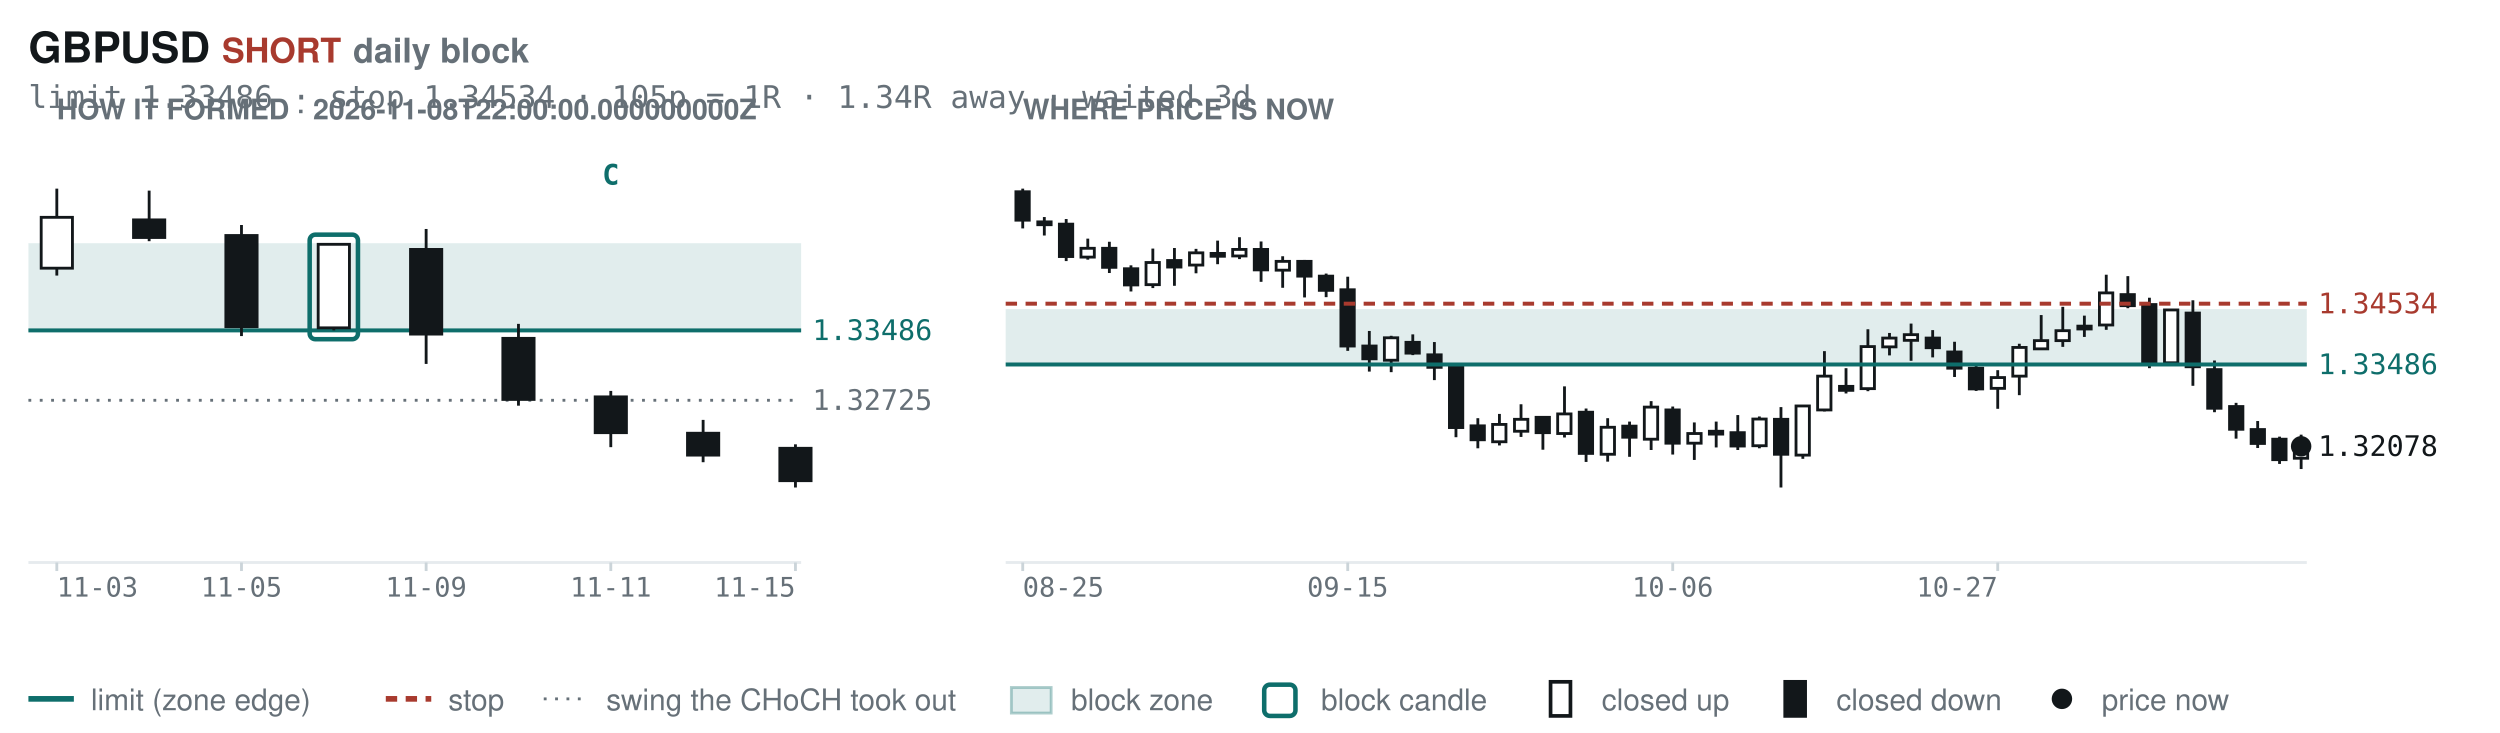
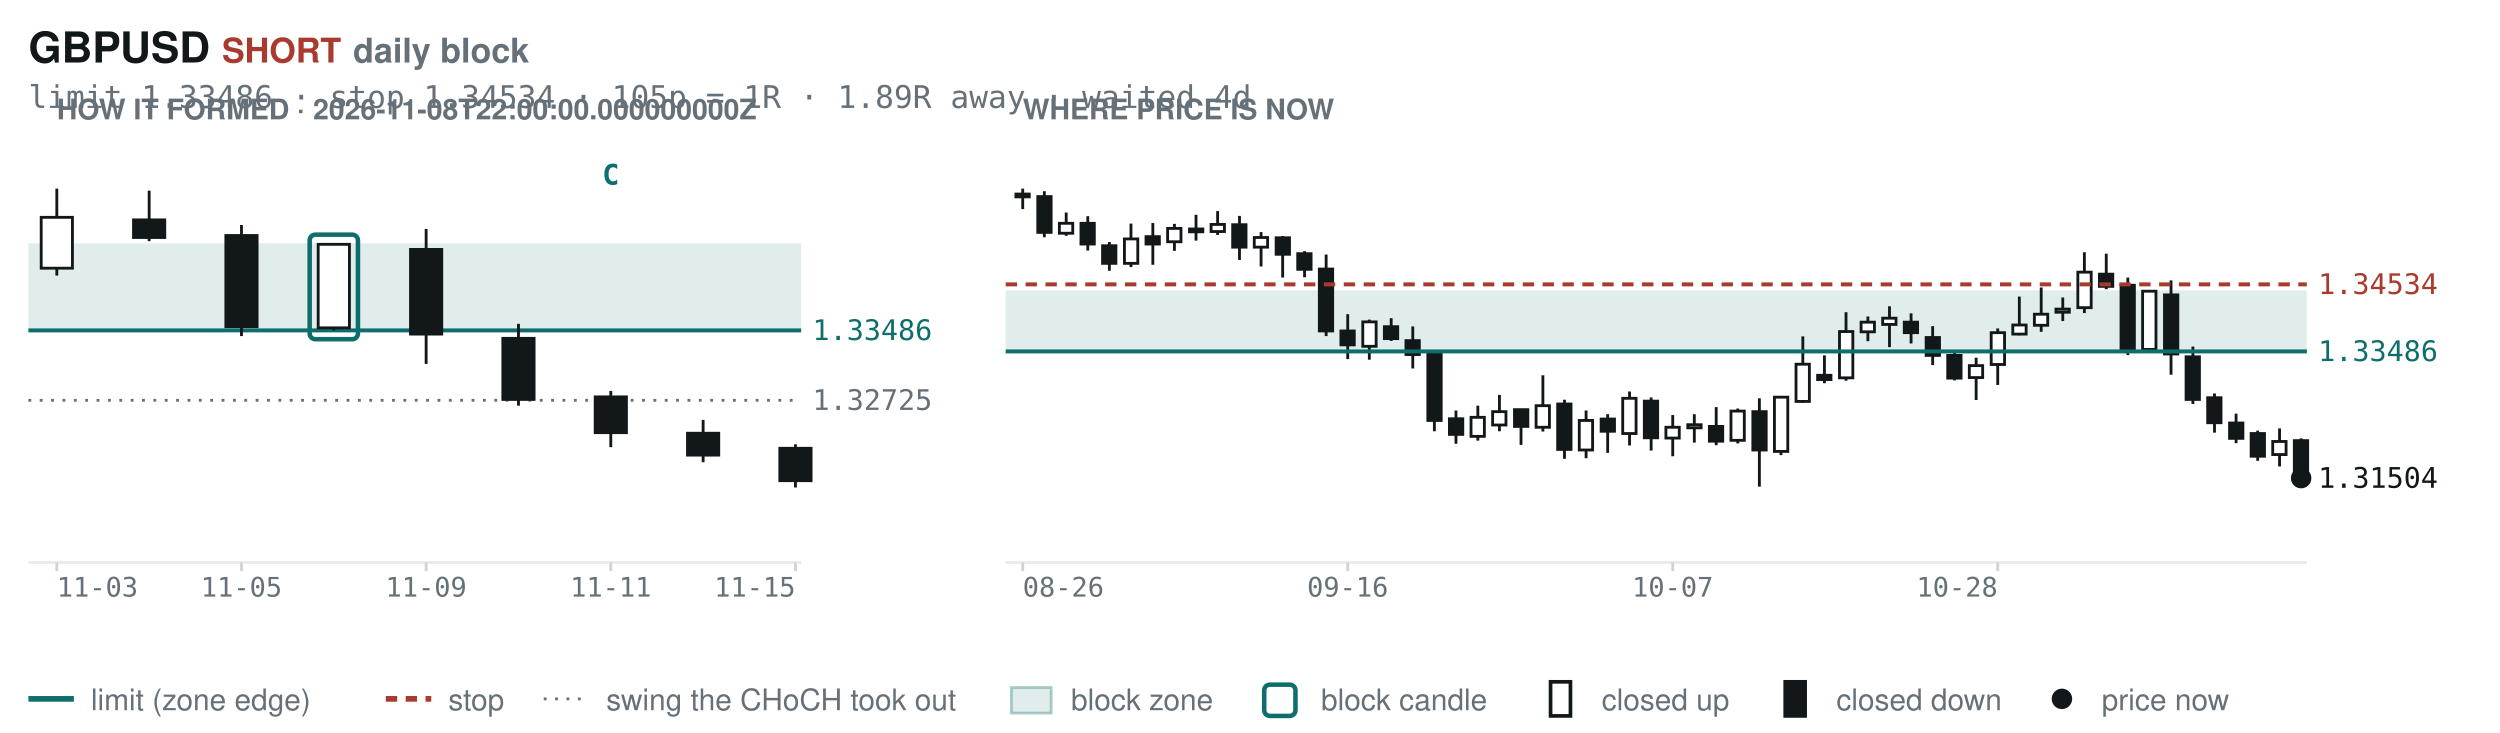
<svg xmlns="http://www.w3.org/2000/svg" viewBox="0 0 880 258" width="880" height="258" role="img" aria-label="GBPUSD short order block: the candles that formed it, and where price is now">
  <rect width="880" height="258" fill="#FFFFFF" />
  <text x="10" y="22" fill="#12171A" font-family="system-ui,-apple-system,Segoe UI,Helvetica,Arial,sans-serif" font-size="15" font-weight="700">GBPUSD <tspan fill="#A83A2E" font-size="12">SHORT</tspan>
    <tspan fill="#667078" font-size="12">daily block</tspan>
  </text>
-   <text x="10" y="38" fill="#667078" font-family="ui-monospace,SFMono-Regular,Menlo,Consolas,monospace" font-size="11">limit 1.33486 · stop 1.34534 · 105p = 1R · 1.34R away · waited 3d</text>
+   <text x="10" y="38" fill="#667078" font-family="ui-monospace,SFMono-Regular,Menlo,Consolas,monospace" font-size="11">limit 1.33486 · stop 1.34534 · 105p = 1R · 1.89R away · waited 4d</text>
  <text x="20" y="42" fill="#667078" font-family="system-ui,-apple-system,Segoe UI,Helvetica,Arial,sans-serif" font-size="10" font-weight="600">HOW IT FORMED · 2026-11-08T22:00:00.000000000Z</text>
  <text x="360" y="42" fill="#667078" font-family="system-ui,-apple-system,Segoe UI,Helvetica,Arial,sans-serif" font-size="10" font-weight="600">WHERE PRICE IS NOW</text>
  <rect x="10.0" y="85.6" width="272.0" height="30.8" fill="#0E6E6B1F" />
  <line x1="10.0" y1="140.9" x2="282.0" y2="140.9" stroke="#667078" stroke-width="1" stroke-dasharray="1 3" />
  <line x1="10.0" y1="116.3" x2="282.0" y2="116.3" stroke="#0E6E6B" stroke-width="1.4" />
  <line x1="20.0" y1="66.4" x2="20.0" y2="97.0" stroke="#12171A" stroke-width="1" />
  <rect x="14.5" y="76.5" width="11.0" height="17.9" fill="#FFFFFF" stroke="#12171A" stroke-width="1" />
  <line x1="52.5" y1="67.1" x2="52.5" y2="84.9" stroke="#12171A" stroke-width="1" />
  <rect x="47.0" y="77.4" width="11.0" height="6.2" fill="#12171A" stroke="#12171A" stroke-width="1" />
  <line x1="85.0" y1="79.2" x2="85.0" y2="118.3" stroke="#12171A" stroke-width="1" />
  <rect x="79.5" y="82.9" width="11.0" height="32.1" fill="#12171A" stroke="#12171A" stroke-width="1" />
  <line x1="117.5" y1="85.6" x2="117.5" y2="116.3" stroke="#12171A" stroke-width="1" />
  <rect x="112.0" y="86.0" width="11.0" height="29.4" fill="#FFFFFF" stroke="#12171A" stroke-width="1" />
  <line x1="150.0" y1="80.6" x2="150.0" y2="128.1" stroke="#12171A" stroke-width="1" />
  <rect x="144.5" y="87.8" width="11.0" height="29.8" fill="#12171A" stroke="#12171A" stroke-width="1" />
  <line x1="182.5" y1="114.0" x2="182.5" y2="142.8" stroke="#12171A" stroke-width="1" />
  <rect x="177.0" y="119.1" width="11.0" height="21.5" fill="#12171A" stroke="#12171A" stroke-width="1" />
  <line x1="215.0" y1="137.6" x2="215.0" y2="157.4" stroke="#12171A" stroke-width="1" />
  <rect x="209.5" y="139.7" width="11.0" height="12.6" fill="#12171A" stroke="#12171A" stroke-width="1" />
  <line x1="247.5" y1="147.8" x2="247.5" y2="162.7" stroke="#12171A" stroke-width="1" />
  <rect x="242.0" y="152.5" width="11.0" height="7.7" fill="#12171A" stroke="#12171A" stroke-width="1" />
  <line x1="280.0" y1="156.4" x2="280.0" y2="171.6" stroke="#12171A" stroke-width="1" />
  <rect x="274.5" y="157.8" width="11.0" height="11.4" fill="#12171A" stroke="#12171A" stroke-width="1" />
  <rect x="109.0" y="82.6" width="17.0" height="36.8" fill="none" stroke="#0E6E6B" stroke-width="1.6" rx="2" />
  <text x="215.0" y="65" fill="#0E6E6B" text-anchor="middle" font-family="ui-monospace,SFMono-Regular,Menlo,Consolas,monospace" font-size="10" font-weight="700">C</text>
  <line x1="10.0" y1="198.0" x2="282.0" y2="198.0" stroke="#E6EBEE" stroke-width="1" />
  <line x1="20.0" y1="198.0" x2="20.0" y2="201.0" stroke="#CBD4D9" stroke-width="1" />
  <text x="20.0" y="210.0" fill="#667078" text-anchor="start" font-family="ui-monospace,SFMono-Regular,Menlo,Consolas,monospace" font-size="9.5">11-03</text>
  <line x1="85.0" y1="198.0" x2="85.0" y2="201.0" stroke="#CBD4D9" stroke-width="1" />
  <text x="85.0" y="210.0" fill="#667078" text-anchor="middle" font-family="ui-monospace,SFMono-Regular,Menlo,Consolas,monospace" font-size="9.5">11-05</text>
  <line x1="150.0" y1="198.0" x2="150.0" y2="201.0" stroke="#CBD4D9" stroke-width="1" />
  <text x="150.0" y="210.0" fill="#667078" text-anchor="middle" font-family="ui-monospace,SFMono-Regular,Menlo,Consolas,monospace" font-size="9.5">11-09</text>
  <line x1="215.0" y1="198.0" x2="215.0" y2="201.0" stroke="#CBD4D9" stroke-width="1" />
  <text x="215.0" y="210.0" fill="#667078" text-anchor="middle" font-family="ui-monospace,SFMono-Regular,Menlo,Consolas,monospace" font-size="9.5">11-11</text>
  <line x1="280.0" y1="198.0" x2="280.0" y2="201.0" stroke="#CBD4D9" stroke-width="1" />
  <text x="280.0" y="210.0" fill="#667078" text-anchor="end" font-family="ui-monospace,SFMono-Regular,Menlo,Consolas,monospace" font-size="9.5">11-15</text>
  <text x="286.0" y="119.7" fill="#0E6E6B" font-family="ui-monospace,SFMono-Regular,Menlo,Consolas,monospace" font-size="10">1.33486</text>
  <text x="286.0" y="144.3" fill="#667078" font-family="ui-monospace,SFMono-Regular,Menlo,Consolas,monospace" font-size="10">1.32725</text>
-   <rect x="354.0" y="108.8" width="458.0" height="19.5" fill="#0E6E6B1F" />
-   <line x1="360.0" y1="66.4" x2="360.0" y2="80.4" stroke="#12171A" stroke-width="1" />
-   <rect x="357.6" y="67.5" width="4.7" height="10.0" fill="#12171A" stroke="#12171A" stroke-width="1" />
-   <line x1="367.6" y1="76.4" x2="367.6" y2="82.9" stroke="#12171A" stroke-width="1" />
-   <rect x="365.3" y="78.1" width="4.7" height="1.0" fill="#12171A" stroke="#12171A" stroke-width="1" />
-   <line x1="375.3" y1="77.1" x2="375.3" y2="91.9" stroke="#12171A" stroke-width="1" />
-   <rect x="372.9" y="78.9" width="4.7" height="11.4" fill="#12171A" stroke="#12171A" stroke-width="1" />
-   <line x1="382.9" y1="84.0" x2="382.9" y2="91.4" stroke="#12171A" stroke-width="1" />
-   <rect x="380.5" y="87.4" width="4.7" height="3.1" fill="#FFFFFF" stroke="#12171A" stroke-width="1" />
-   <line x1="390.5" y1="85.1" x2="390.5" y2="96.1" stroke="#12171A" stroke-width="1" />
-   <rect x="388.1" y="87.4" width="4.7" height="6.7" fill="#12171A" stroke="#12171A" stroke-width="1" />
-   <line x1="398.1" y1="93.4" x2="398.1" y2="102.6" stroke="#12171A" stroke-width="1" />
-   <rect x="395.8" y="94.6" width="4.7" height="5.7" fill="#12171A" stroke="#12171A" stroke-width="1" />
-   <line x1="405.8" y1="87.5" x2="405.8" y2="101.4" stroke="#12171A" stroke-width="1" />
-   <rect x="403.4" y="92.4" width="4.7" height="7.8" fill="#FFFFFF" stroke="#12171A" stroke-width="1" />
-   <line x1="413.4" y1="87.3" x2="413.4" y2="100.6" stroke="#12171A" stroke-width="1" />
-   <rect x="411.0" y="91.7" width="4.7" height="2.3" fill="#12171A" stroke="#12171A" stroke-width="1" />
-   <line x1="421.0" y1="87.6" x2="421.0" y2="96.2" stroke="#12171A" stroke-width="1" />
-   <rect x="418.7" y="89.0" width="4.7" height="4.3" fill="#FFFFFF" stroke="#12171A" stroke-width="1" />
-   <line x1="428.6" y1="84.7" x2="428.6" y2="93.0" stroke="#12171A" stroke-width="1" />
-   <rect x="426.3" y="89.2" width="4.7" height="1.0" fill="#FFFFFF" stroke="#12171A" stroke-width="1" />
-   <line x1="436.3" y1="83.5" x2="436.3" y2="91.2" stroke="#12171A" stroke-width="1" />
-   <rect x="433.9" y="87.8" width="4.7" height="2.3" fill="#FFFFFF" stroke="#12171A" stroke-width="1" />
-   <line x1="443.9" y1="85.0" x2="443.9" y2="99.2" stroke="#12171A" stroke-width="1" />
-   <rect x="441.5" y="87.8" width="4.7" height="7.2" fill="#12171A" stroke="#12171A" stroke-width="1" />
-   <line x1="451.5" y1="90.2" x2="451.5" y2="101.3" stroke="#12171A" stroke-width="1" />
-   <rect x="449.2" y="92.0" width="4.7" height="3.1" fill="#FFFFFF" stroke="#12171A" stroke-width="1" />
-   <line x1="459.2" y1="91.5" x2="459.2" y2="104.7" stroke="#12171A" stroke-width="1" />
-   <rect x="456.8" y="92.0" width="4.7" height="5.2" fill="#12171A" stroke="#12171A" stroke-width="1" />
-   <line x1="466.8" y1="96.3" x2="466.8" y2="104.6" stroke="#12171A" stroke-width="1" />
-   <rect x="464.4" y="97.2" width="4.7" height="5.0" fill="#12171A" stroke="#12171A" stroke-width="1" />
-   <line x1="474.4" y1="97.4" x2="474.4" y2="123.5" stroke="#12171A" stroke-width="1" />
-   <rect x="472.0" y="102.0" width="4.7" height="19.8" fill="#12171A" stroke="#12171A" stroke-width="1" />
-   <line x1="482.0" y1="116.5" x2="482.0" y2="130.8" stroke="#12171A" stroke-width="1" />
-   <rect x="479.7" y="121.8" width="4.7" height="4.5" fill="#12171A" stroke="#12171A" stroke-width="1" />
-   <line x1="489.7" y1="118.2" x2="489.7" y2="131.0" stroke="#12171A" stroke-width="1" />
-   <rect x="487.3" y="118.9" width="4.7" height="7.9" fill="#FFFFFF" stroke="#12171A" stroke-width="1" />
-   <line x1="497.3" y1="117.7" x2="497.3" y2="125.0" stroke="#12171A" stroke-width="1" />
-   <rect x="494.9" y="120.5" width="4.7" height="3.8" fill="#12171A" stroke="#12171A" stroke-width="1" />
-   <line x1="504.9" y1="120.4" x2="504.9" y2="133.8" stroke="#12171A" stroke-width="1" />
-   <rect x="502.6" y="124.9" width="4.7" height="4.4" fill="#12171A" stroke="#12171A" stroke-width="1" />
-   <line x1="512.5" y1="128.4" x2="512.5" y2="153.9" stroke="#12171A" stroke-width="1" />
-   <rect x="510.2" y="128.7" width="4.7" height="21.8" fill="#12171A" stroke="#12171A" stroke-width="1" />
-   <line x1="520.2" y1="147.2" x2="520.2" y2="157.8" stroke="#12171A" stroke-width="1" />
-   <rect x="517.8" y="149.9" width="4.7" height="4.9" fill="#12171A" stroke="#12171A" stroke-width="1" />
-   <line x1="527.8" y1="145.7" x2="527.8" y2="156.8" stroke="#12171A" stroke-width="1" />
-   <rect x="525.4" y="149.4" width="4.7" height="6.1" fill="#FFFFFF" stroke="#12171A" stroke-width="1" />
-   <line x1="535.4" y1="142.3" x2="535.4" y2="153.8" stroke="#12171A" stroke-width="1" />
-   <rect x="533.1" y="147.6" width="4.7" height="4.2" fill="#FFFFFF" stroke="#12171A" stroke-width="1" />
-   <line x1="543.1" y1="146.8" x2="543.1" y2="158.3" stroke="#12171A" stroke-width="1" />
-   <rect x="540.7" y="146.9" width="4.7" height="5.4" fill="#12171A" stroke="#12171A" stroke-width="1" />
-   <line x1="550.7" y1="136.0" x2="550.7" y2="154.0" stroke="#12171A" stroke-width="1" />
-   <rect x="548.3" y="145.7" width="4.7" height="6.9" fill="#FFFFFF" stroke="#12171A" stroke-width="1" />
-   <line x1="558.3" y1="143.8" x2="558.3" y2="162.6" stroke="#12171A" stroke-width="1" />
-   <rect x="555.9" y="145.1" width="4.7" height="14.5" fill="#12171A" stroke="#12171A" stroke-width="1" />
-   <line x1="565.9" y1="147.2" x2="565.9" y2="162.5" stroke="#12171A" stroke-width="1" />
-   <rect x="563.6" y="150.4" width="4.7" height="9.5" fill="#FFFFFF" stroke="#12171A" stroke-width="1" />
-   <line x1="573.6" y1="148.4" x2="573.6" y2="160.8" stroke="#12171A" stroke-width="1" />
-   <rect x="571.2" y="150.0" width="4.7" height="3.9" fill="#12171A" stroke="#12171A" stroke-width="1" />
-   <line x1="581.2" y1="141.2" x2="581.2" y2="158.4" stroke="#12171A" stroke-width="1" />
-   <rect x="578.8" y="143.3" width="4.7" height="11.3" fill="#FFFFFF" stroke="#12171A" stroke-width="1" />
-   <line x1="588.8" y1="143.1" x2="588.8" y2="160.0" stroke="#12171A" stroke-width="1" />
-   <rect x="586.4" y="144.3" width="4.7" height="11.7" fill="#12171A" stroke="#12171A" stroke-width="1" />
-   <line x1="596.4" y1="148.7" x2="596.4" y2="161.9" stroke="#12171A" stroke-width="1" />
-   <rect x="594.1" y="152.6" width="4.7" height="3.4" fill="#FFFFFF" stroke="#12171A" stroke-width="1" />
-   <line x1="604.1" y1="148.4" x2="604.1" y2="157.5" stroke="#12171A" stroke-width="1" />
-   <rect x="601.7" y="151.8" width="4.7" height="1.0" fill="#FFFFFF" stroke="#12171A" stroke-width="1" />
-   <line x1="611.7" y1="146.1" x2="611.7" y2="158.4" stroke="#12171A" stroke-width="1" />
-   <rect x="609.3" y="152.3" width="4.7" height="4.7" fill="#12171A" stroke="#12171A" stroke-width="1" />
-   <line x1="619.3" y1="146.6" x2="619.3" y2="157.8" stroke="#12171A" stroke-width="1" />
-   <rect x="617.0" y="147.5" width="4.7" height="9.4" fill="#FFFFFF" stroke="#12171A" stroke-width="1" />
-   <line x1="626.9" y1="143.3" x2="626.9" y2="171.6" stroke="#12171A" stroke-width="1" />
-   <rect x="624.6" y="147.6" width="4.7" height="12.3" fill="#12171A" stroke="#12171A" stroke-width="1" />
-   <line x1="634.6" y1="142.7" x2="634.6" y2="161.5" stroke="#12171A" stroke-width="1" />
-   <rect x="632.2" y="142.9" width="4.7" height="17.3" fill="#FFFFFF" stroke="#12171A" stroke-width="1" />
-   <line x1="642.2" y1="123.6" x2="642.2" y2="144.8" stroke="#12171A" stroke-width="1" />
-   <rect x="639.8" y="132.4" width="4.7" height="11.9" fill="#FFFFFF" stroke="#12171A" stroke-width="1" />
-   <line x1="649.8" y1="129.6" x2="649.8" y2="138.5" stroke="#12171A" stroke-width="1" />
-   <rect x="647.5" y="136.0" width="4.7" height="1.4" fill="#12171A" stroke="#12171A" stroke-width="1" />
-   <line x1="657.5" y1="115.9" x2="657.5" y2="137.7" stroke="#12171A" stroke-width="1" />
-   <rect x="655.1" y="122.0" width="4.7" height="14.8" fill="#FFFFFF" stroke="#12171A" stroke-width="1" />
-   <line x1="665.1" y1="117.2" x2="665.1" y2="125.1" stroke="#12171A" stroke-width="1" />
-   <rect x="662.7" y="119.0" width="4.7" height="3.1" fill="#FFFFFF" stroke="#12171A" stroke-width="1" />
-   <line x1="672.7" y1="113.9" x2="672.7" y2="127.0" stroke="#12171A" stroke-width="1" />
-   <rect x="670.3" y="117.8" width="4.7" height="2.0" fill="#FFFFFF" stroke="#12171A" stroke-width="1" />
-   <line x1="680.3" y1="116.2" x2="680.3" y2="125.8" stroke="#12171A" stroke-width="1" />
-   <rect x="678.0" y="119.0" width="4.7" height="3.4" fill="#12171A" stroke="#12171A" stroke-width="1" />
-   <line x1="688.0" y1="120.3" x2="688.0" y2="132.7" stroke="#12171A" stroke-width="1" />
-   <rect x="685.6" y="123.9" width="4.7" height="5.7" fill="#12171A" stroke="#12171A" stroke-width="1" />
-   <line x1="695.6" y1="128.2" x2="695.6" y2="137.6" stroke="#12171A" stroke-width="1" />
-   <rect x="693.2" y="129.6" width="4.7" height="7.3" fill="#12171A" stroke="#12171A" stroke-width="1" />
-   <line x1="703.2" y1="130.3" x2="703.2" y2="143.9" stroke="#12171A" stroke-width="1" />
-   <rect x="700.9" y="132.9" width="4.7" height="3.8" fill="#FFFFFF" stroke="#12171A" stroke-width="1" />
-   <line x1="710.8" y1="121.0" x2="710.8" y2="139.1" stroke="#12171A" stroke-width="1" />
-   <rect x="708.5" y="122.3" width="4.7" height="10.1" fill="#FFFFFF" stroke="#12171A" stroke-width="1" />
-   <line x1="718.5" y1="110.9" x2="718.5" y2="123.2" stroke="#12171A" stroke-width="1" />
-   <rect x="716.1" y="119.9" width="4.7" height="2.9" fill="#FFFFFF" stroke="#12171A" stroke-width="1" />
-   <line x1="726.1" y1="108.0" x2="726.1" y2="122.1" stroke="#12171A" stroke-width="1" />
-   <rect x="723.7" y="116.4" width="4.7" height="3.5" fill="#FFFFFF" stroke="#12171A" stroke-width="1" />
-   <line x1="733.7" y1="111.1" x2="733.7" y2="118.6" stroke="#12171A" stroke-width="1" />
-   <rect x="731.4" y="114.8" width="4.7" height="1.0" fill="#FFFFFF" stroke="#12171A" stroke-width="1" />
-   <line x1="741.4" y1="96.7" x2="741.4" y2="116.1" stroke="#12171A" stroke-width="1" />
-   <rect x="739.0" y="103.1" width="4.7" height="11.3" fill="#FFFFFF" stroke="#12171A" stroke-width="1" />
-   <line x1="749.0" y1="97.2" x2="749.0" y2="108.5" stroke="#12171A" stroke-width="1" />
-   <rect x="746.6" y="103.7" width="4.7" height="3.9" fill="#12171A" stroke="#12171A" stroke-width="1" />
-   <line x1="756.6" y1="104.8" x2="756.6" y2="129.6" stroke="#12171A" stroke-width="1" />
-   <rect x="754.2" y="107.2" width="4.7" height="20.3" fill="#12171A" stroke="#12171A" stroke-width="1" />
-   <line x1="764.2" y1="108.8" x2="764.2" y2="128.3" stroke="#12171A" stroke-width="1" />
-   <rect x="761.9" y="109.1" width="4.7" height="18.6" fill="#FFFFFF" stroke="#12171A" stroke-width="1" />
-   <line x1="771.9" y1="105.7" x2="771.9" y2="135.8" stroke="#12171A" stroke-width="1" />
-   <rect x="769.5" y="110.2" width="4.7" height="18.9" fill="#12171A" stroke="#12171A" stroke-width="1" />
-   <line x1="779.5" y1="126.9" x2="779.5" y2="145.1" stroke="#12171A" stroke-width="1" />
-   <rect x="777.1" y="130.1" width="4.7" height="13.6" fill="#12171A" stroke="#12171A" stroke-width="1" />
-   <line x1="787.1" y1="141.8" x2="787.1" y2="154.4" stroke="#12171A" stroke-width="1" />
-   <rect x="784.8" y="143.1" width="4.7" height="8.0" fill="#12171A" stroke="#12171A" stroke-width="1" />
-   <line x1="794.7" y1="148.2" x2="794.7" y2="157.7" stroke="#12171A" stroke-width="1" />
-   <rect x="792.4" y="151.2" width="4.7" height="4.9" fill="#12171A" stroke="#12171A" stroke-width="1" />
-   <line x1="802.4" y1="153.7" x2="802.4" y2="163.3" stroke="#12171A" stroke-width="1" />
-   <rect x="800.0" y="154.6" width="4.7" height="7.2" fill="#12171A" stroke="#12171A" stroke-width="1" />
-   <line x1="810.0" y1="153.0" x2="810.0" y2="165.1" stroke="#12171A" stroke-width="1" />
-   <rect x="807.6" y="157.1" width="4.7" height="4.2" fill="#FFFFFF" stroke="#12171A" stroke-width="1" />
-   <line x1="354.0" y1="128.3" x2="812.0" y2="128.3" stroke="#0E6E6B" stroke-width="1.4" />
-   <line x1="354.0" y1="106.9" x2="812.0" y2="106.9" stroke="#A83A2E" stroke-width="1.4" stroke-dasharray="4 3" />
-   <circle cx="810.0" cy="157.1" r="3.6" fill="#12171A" />
+   <rect x="354.0" y="102.2" width="458.0" height="21.5" fill="#0E6E6B1F" />
+   <line x1="360.0" y1="66.4" x2="360.0" y2="73.6" stroke="#12171A" stroke-width="1" />
+   <rect x="357.6" y="68.3" width="4.7" height="1.0" fill="#12171A" stroke="#12171A" stroke-width="1" />
+   <line x1="367.6" y1="67.3" x2="367.6" y2="83.5" stroke="#12171A" stroke-width="1" />
+   <rect x="365.3" y="69.2" width="4.7" height="12.6" fill="#12171A" stroke="#12171A" stroke-width="1" />
+   <line x1="375.3" y1="74.8" x2="375.3" y2="83.0" stroke="#12171A" stroke-width="1" />
+   <rect x="372.9" y="78.6" width="4.7" height="3.5" fill="#FFFFFF" stroke="#12171A" stroke-width="1" />
+   <line x1="382.9" y1="76.1" x2="382.9" y2="88.2" stroke="#12171A" stroke-width="1" />
+   <rect x="380.5" y="78.6" width="4.7" height="7.3" fill="#12171A" stroke="#12171A" stroke-width="1" />
+   <line x1="390.5" y1="85.2" x2="390.5" y2="95.3" stroke="#12171A" stroke-width="1" />
+   <rect x="388.1" y="86.5" width="4.7" height="6.2" fill="#12171A" stroke="#12171A" stroke-width="1" />
+   <line x1="398.1" y1="78.7" x2="398.1" y2="94.0" stroke="#12171A" stroke-width="1" />
+   <rect x="395.8" y="84.1" width="4.7" height="8.6" fill="#FFFFFF" stroke="#12171A" stroke-width="1" />
+   <line x1="405.8" y1="78.5" x2="405.8" y2="93.2" stroke="#12171A" stroke-width="1" />
+   <rect x="403.4" y="83.3" width="4.7" height="2.6" fill="#12171A" stroke="#12171A" stroke-width="1" />
+   <line x1="413.4" y1="78.8" x2="413.4" y2="88.3" stroke="#12171A" stroke-width="1" />
+   <rect x="411.0" y="80.4" width="4.7" height="4.7" fill="#FFFFFF" stroke="#12171A" stroke-width="1" />
+   <line x1="421.0" y1="75.6" x2="421.0" y2="84.7" stroke="#12171A" stroke-width="1" />
+   <rect x="418.7" y="80.6" width="4.7" height="1.0" fill="#FFFFFF" stroke="#12171A" stroke-width="1" />
+   <line x1="428.6" y1="74.3" x2="428.6" y2="82.7" stroke="#12171A" stroke-width="1" />
+   <rect x="426.3" y="79.0" width="4.7" height="2.5" fill="#FFFFFF" stroke="#12171A" stroke-width="1" />
+   <line x1="436.3" y1="76.0" x2="436.3" y2="91.5" stroke="#12171A" stroke-width="1" />
+   <rect x="433.9" y="79.1" width="4.7" height="7.9" fill="#12171A" stroke="#12171A" stroke-width="1" />
+   <line x1="443.9" y1="81.7" x2="443.9" y2="93.8" stroke="#12171A" stroke-width="1" />
+   <rect x="441.5" y="83.6" width="4.7" height="3.4" fill="#FFFFFF" stroke="#12171A" stroke-width="1" />
+   <line x1="451.5" y1="83.1" x2="451.5" y2="97.7" stroke="#12171A" stroke-width="1" />
+   <rect x="449.2" y="83.7" width="4.7" height="5.8" fill="#12171A" stroke="#12171A" stroke-width="1" />
+   <line x1="459.2" y1="88.4" x2="459.2" y2="97.6" stroke="#12171A" stroke-width="1" />
+   <rect x="456.8" y="89.3" width="4.7" height="5.5" fill="#12171A" stroke="#12171A" stroke-width="1" />
+   <line x1="466.8" y1="89.6" x2="466.8" y2="118.3" stroke="#12171A" stroke-width="1" />
+   <rect x="464.4" y="94.7" width="4.7" height="21.8" fill="#12171A" stroke="#12171A" stroke-width="1" />
+   <line x1="474.4" y1="110.6" x2="474.4" y2="126.4" stroke="#12171A" stroke-width="1" />
+   <rect x="472.0" y="116.5" width="4.7" height="4.9" fill="#12171A" stroke="#12171A" stroke-width="1" />
+   <line x1="482.0" y1="112.5" x2="482.0" y2="126.6" stroke="#12171A" stroke-width="1" />
+   <rect x="479.7" y="113.3" width="4.7" height="8.6" fill="#FFFFFF" stroke="#12171A" stroke-width="1" />
+   <line x1="489.7" y1="112.0" x2="489.7" y2="120.0" stroke="#12171A" stroke-width="1" />
+   <rect x="487.3" y="115.0" width="4.7" height="4.2" fill="#12171A" stroke="#12171A" stroke-width="1" />
+   <line x1="497.3" y1="114.9" x2="497.3" y2="129.7" stroke="#12171A" stroke-width="1" />
+   <rect x="494.9" y="119.9" width="4.7" height="4.9" fill="#12171A" stroke="#12171A" stroke-width="1" />
+   <line x1="504.9" y1="123.8" x2="504.9" y2="151.8" stroke="#12171A" stroke-width="1" />
+   <rect x="502.6" y="124.0" width="4.7" height="24.0" fill="#12171A" stroke="#12171A" stroke-width="1" />
+   <line x1="512.5" y1="144.5" x2="512.5" y2="156.2" stroke="#12171A" stroke-width="1" />
+   <rect x="510.2" y="147.4" width="4.7" height="5.5" fill="#12171A" stroke="#12171A" stroke-width="1" />
+   <line x1="520.2" y1="142.8" x2="520.2" y2="155.1" stroke="#12171A" stroke-width="1" />
+   <rect x="517.8" y="146.9" width="4.7" height="6.7" fill="#FFFFFF" stroke="#12171A" stroke-width="1" />
+   <line x1="527.8" y1="139.0" x2="527.8" y2="151.8" stroke="#12171A" stroke-width="1" />
+   <rect x="525.4" y="144.9" width="4.7" height="4.7" fill="#FFFFFF" stroke="#12171A" stroke-width="1" />
+   <line x1="535.4" y1="144.0" x2="535.4" y2="156.6" stroke="#12171A" stroke-width="1" />
+   <rect x="533.1" y="144.2" width="4.7" height="5.9" fill="#12171A" stroke="#12171A" stroke-width="1" />
+   <line x1="543.1" y1="132.1" x2="543.1" y2="151.9" stroke="#12171A" stroke-width="1" />
+   <rect x="540.7" y="142.8" width="4.7" height="7.6" fill="#FFFFFF" stroke="#12171A" stroke-width="1" />
+   <line x1="550.7" y1="140.7" x2="550.7" y2="161.5" stroke="#12171A" stroke-width="1" />
+   <rect x="548.3" y="142.2" width="4.7" height="16.0" fill="#12171A" stroke="#12171A" stroke-width="1" />
+   <line x1="558.3" y1="144.5" x2="558.3" y2="161.3" stroke="#12171A" stroke-width="1" />
+   <rect x="555.9" y="148.0" width="4.7" height="10.4" fill="#FFFFFF" stroke="#12171A" stroke-width="1" />
+   <line x1="565.9" y1="145.8" x2="565.9" y2="159.4" stroke="#12171A" stroke-width="1" />
+   <rect x="563.6" y="147.5" width="4.7" height="4.3" fill="#12171A" stroke="#12171A" stroke-width="1" />
+   <line x1="573.6" y1="137.8" x2="573.6" y2="156.8" stroke="#12171A" stroke-width="1" />
+   <rect x="571.2" y="140.2" width="4.7" height="12.4" fill="#FFFFFF" stroke="#12171A" stroke-width="1" />
+   <line x1="581.2" y1="139.9" x2="581.2" y2="158.6" stroke="#12171A" stroke-width="1" />
+   <rect x="578.8" y="141.2" width="4.7" height="12.9" fill="#12171A" stroke="#12171A" stroke-width="1" />
+   <line x1="588.8" y1="146.1" x2="588.8" y2="160.6" stroke="#12171A" stroke-width="1" />
+   <rect x="586.4" y="150.4" width="4.7" height="3.8" fill="#FFFFFF" stroke="#12171A" stroke-width="1" />
+   <line x1="596.4" y1="145.8" x2="596.4" y2="155.8" stroke="#12171A" stroke-width="1" />
+   <rect x="594.1" y="149.5" width="4.7" height="1.1" fill="#FFFFFF" stroke="#12171A" stroke-width="1" />
+   <line x1="604.1" y1="143.3" x2="604.1" y2="156.7" stroke="#12171A" stroke-width="1" />
+   <rect x="601.7" y="150.1" width="4.7" height="5.2" fill="#12171A" stroke="#12171A" stroke-width="1" />
+   <line x1="611.7" y1="143.8" x2="611.7" y2="156.1" stroke="#12171A" stroke-width="1" />
+   <rect x="609.3" y="144.7" width="4.7" height="10.3" fill="#FFFFFF" stroke="#12171A" stroke-width="1" />
+   <line x1="619.3" y1="140.2" x2="619.3" y2="171.3" stroke="#12171A" stroke-width="1" />
+   <rect x="617.0" y="144.9" width="4.7" height="13.5" fill="#12171A" stroke="#12171A" stroke-width="1" />
+   <line x1="626.9" y1="139.5" x2="626.9" y2="160.2" stroke="#12171A" stroke-width="1" />
+   <rect x="624.6" y="139.8" width="4.7" height="19.1" fill="#FFFFFF" stroke="#12171A" stroke-width="1" />
+   <line x1="634.6" y1="118.4" x2="634.6" y2="141.8" stroke="#12171A" stroke-width="1" />
+   <rect x="632.2" y="128.2" width="4.7" height="13.1" fill="#FFFFFF" stroke="#12171A" stroke-width="1" />
+   <line x1="642.2" y1="125.1" x2="642.2" y2="134.9" stroke="#12171A" stroke-width="1" />
+   <rect x="639.8" y="132.1" width="4.7" height="1.5" fill="#12171A" stroke="#12171A" stroke-width="1" />
+   <line x1="649.8" y1="109.9" x2="649.8" y2="134.0" stroke="#12171A" stroke-width="1" />
+   <rect x="647.5" y="116.7" width="4.7" height="16.3" fill="#FFFFFF" stroke="#12171A" stroke-width="1" />
+   <line x1="657.5" y1="111.4" x2="657.5" y2="120.1" stroke="#12171A" stroke-width="1" />
+   <rect x="655.1" y="113.4" width="4.7" height="3.4" fill="#FFFFFF" stroke="#12171A" stroke-width="1" />
+   <line x1="665.1" y1="107.8" x2="665.1" y2="122.2" stroke="#12171A" stroke-width="1" />
+   <rect x="662.7" y="112.0" width="4.7" height="2.2" fill="#FFFFFF" stroke="#12171A" stroke-width="1" />
+   <line x1="672.7" y1="110.3" x2="672.7" y2="120.9" stroke="#12171A" stroke-width="1" />
+   <rect x="670.3" y="113.4" width="4.7" height="3.7" fill="#12171A" stroke="#12171A" stroke-width="1" />
+   <line x1="680.3" y1="114.8" x2="680.3" y2="128.5" stroke="#12171A" stroke-width="1" />
+   <rect x="678.0" y="118.8" width="4.7" height="6.3" fill="#12171A" stroke="#12171A" stroke-width="1" />
+   <line x1="688.0" y1="123.5" x2="688.0" y2="133.9" stroke="#12171A" stroke-width="1" />
+   <rect x="685.6" y="125.1" width="4.7" height="8.0" fill="#12171A" stroke="#12171A" stroke-width="1" />
+   <line x1="695.6" y1="125.9" x2="695.6" y2="140.8" stroke="#12171A" stroke-width="1" />
+   <rect x="693.2" y="128.7" width="4.7" height="4.2" fill="#FFFFFF" stroke="#12171A" stroke-width="1" />
+   <line x1="703.2" y1="115.6" x2="703.2" y2="135.5" stroke="#12171A" stroke-width="1" />
+   <rect x="700.9" y="117.1" width="4.7" height="11.2" fill="#FFFFFF" stroke="#12171A" stroke-width="1" />
+   <line x1="710.8" y1="104.4" x2="710.8" y2="118.0" stroke="#12171A" stroke-width="1" />
+   <rect x="708.5" y="114.4" width="4.7" height="3.2" fill="#FFFFFF" stroke="#12171A" stroke-width="1" />
+   <line x1="718.5" y1="101.2" x2="718.5" y2="116.8" stroke="#12171A" stroke-width="1" />
+   <rect x="716.1" y="110.6" width="4.7" height="3.9" fill="#FFFFFF" stroke="#12171A" stroke-width="1" />
+   <line x1="726.1" y1="104.7" x2="726.1" y2="113.0" stroke="#12171A" stroke-width="1" />
+   <rect x="723.7" y="108.8" width="4.7" height="1.1" fill="#FFFFFF" stroke="#12171A" stroke-width="1" />
+   <line x1="733.7" y1="88.8" x2="733.7" y2="110.2" stroke="#12171A" stroke-width="1" />
+   <rect x="731.4" y="95.8" width="4.7" height="12.5" fill="#FFFFFF" stroke="#12171A" stroke-width="1" />
+   <line x1="741.4" y1="89.3" x2="741.4" y2="101.8" stroke="#12171A" stroke-width="1" />
+   <rect x="739.0" y="96.5" width="4.7" height="4.3" fill="#12171A" stroke="#12171A" stroke-width="1" />
+   <line x1="749.0" y1="97.7" x2="749.0" y2="125.0" stroke="#12171A" stroke-width="1" />
+   <rect x="746.6" y="100.4" width="4.7" height="22.4" fill="#12171A" stroke="#12171A" stroke-width="1" />
+   <line x1="756.6" y1="102.2" x2="756.6" y2="123.7" stroke="#12171A" stroke-width="1" />
+   <rect x="754.2" y="102.5" width="4.7" height="20.5" fill="#FFFFFF" stroke="#12171A" stroke-width="1" />
+   <line x1="764.2" y1="98.7" x2="764.2" y2="131.9" stroke="#12171A" stroke-width="1" />
+   <rect x="761.9" y="103.8" width="4.7" height="20.8" fill="#12171A" stroke="#12171A" stroke-width="1" />
+   <line x1="771.9" y1="122.0" x2="771.9" y2="142.2" stroke="#12171A" stroke-width="1" />
+   <rect x="769.5" y="125.6" width="4.7" height="15.0" fill="#12171A" stroke="#12171A" stroke-width="1" />
+   <line x1="779.5" y1="138.5" x2="779.5" y2="152.3" stroke="#12171A" stroke-width="1" />
+   <rect x="777.1" y="140.0" width="4.7" height="8.8" fill="#12171A" stroke="#12171A" stroke-width="1" />
+   <line x1="787.1" y1="145.6" x2="787.1" y2="156.0" stroke="#12171A" stroke-width="1" />
+   <rect x="784.8" y="148.9" width="4.7" height="5.4" fill="#12171A" stroke="#12171A" stroke-width="1" />
+   <line x1="794.7" y1="151.6" x2="794.7" y2="162.2" stroke="#12171A" stroke-width="1" />
+   <rect x="792.4" y="152.6" width="4.7" height="8.0" fill="#12171A" stroke="#12171A" stroke-width="1" />
+   <line x1="802.4" y1="150.8" x2="802.4" y2="164.2" stroke="#12171A" stroke-width="1" />
+   <rect x="800.0" y="155.4" width="4.7" height="4.6" fill="#FFFFFF" stroke="#12171A" stroke-width="1" />
+   <line x1="810.0" y1="154.3" x2="810.0" y2="171.6" stroke="#12171A" stroke-width="1" />
+   <rect x="807.6" y="155.1" width="4.7" height="13.2" fill="#12171A" stroke="#12171A" stroke-width="1" />
+   <line x1="354.0" y1="123.7" x2="812.0" y2="123.7" stroke="#0E6E6B" stroke-width="1.4" />
+   <line x1="354.0" y1="100.1" x2="812.0" y2="100.1" stroke="#A83A2E" stroke-width="1.4" stroke-dasharray="4 3" />
+   <circle cx="810.0" cy="168.3" r="3.6" fill="#12171A" />
  <line x1="354.0" y1="198.0" x2="812.0" y2="198.0" stroke="#E6EBEE" stroke-width="1" />
  <line x1="360.0" y1="198.0" x2="360.0" y2="201.0" stroke="#CBD4D9" stroke-width="1" />
-   <text x="360.0" y="210.0" fill="#667078" text-anchor="start" font-family="ui-monospace,SFMono-Regular,Menlo,Consolas,monospace" font-size="9.5">08-25</text>
+   <text x="360.0" y="210.0" fill="#667078" text-anchor="start" font-family="ui-monospace,SFMono-Regular,Menlo,Consolas,monospace" font-size="9.5">08-26</text>
  <line x1="474.4" y1="198.0" x2="474.4" y2="201.0" stroke="#CBD4D9" stroke-width="1" />
-   <text x="474.4" y="210.0" fill="#667078" text-anchor="middle" font-family="ui-monospace,SFMono-Regular,Menlo,Consolas,monospace" font-size="9.5">09-15</text>
+   <text x="474.4" y="210.0" fill="#667078" text-anchor="middle" font-family="ui-monospace,SFMono-Regular,Menlo,Consolas,monospace" font-size="9.5">09-16</text>
  <line x1="588.8" y1="198.0" x2="588.8" y2="201.0" stroke="#CBD4D9" stroke-width="1" />
-   <text x="588.8" y="210.0" fill="#667078" text-anchor="middle" font-family="ui-monospace,SFMono-Regular,Menlo,Consolas,monospace" font-size="9.5">10-06</text>
+   <text x="588.8" y="210.0" fill="#667078" text-anchor="middle" font-family="ui-monospace,SFMono-Regular,Menlo,Consolas,monospace" font-size="9.5">10-07</text>
  <line x1="703.2" y1="198.0" x2="703.2" y2="201.0" stroke="#CBD4D9" stroke-width="1" />
-   <text x="703.2" y="210.0" fill="#667078" text-anchor="end" font-family="ui-monospace,SFMono-Regular,Menlo,Consolas,monospace" font-size="9.5">10-27</text>
-   <text x="816.0" y="131.7" fill="#0E6E6B" font-family="ui-monospace,SFMono-Regular,Menlo,Consolas,monospace" font-size="10">1.33486</text>
-   <text x="816.0" y="110.3" fill="#A83A2E" font-family="ui-monospace,SFMono-Regular,Menlo,Consolas,monospace" font-size="10">1.34534</text>
-   <text x="816.0" y="160.5" fill="#12171A" font-family="ui-monospace,SFMono-Regular,Menlo,Consolas,monospace" font-size="10">1.32078</text>
+   <text x="703.2" y="210.0" fill="#667078" text-anchor="end" font-family="ui-monospace,SFMono-Regular,Menlo,Consolas,monospace" font-size="9.5">10-28</text>
+   <text x="816.0" y="127.1" fill="#0E6E6B" font-family="ui-monospace,SFMono-Regular,Menlo,Consolas,monospace" font-size="10">1.33486</text>
+   <text x="816.0" y="103.5" fill="#A83A2E" font-family="ui-monospace,SFMono-Regular,Menlo,Consolas,monospace" font-size="10">1.34534</text>
+   <text x="816.0" y="171.7" fill="#12171A" font-family="ui-monospace,SFMono-Regular,Menlo,Consolas,monospace" font-size="10">1.31504</text>
  <g transform="translate(10.0,242)">
    <line x1="0" y1="4" x2="16" y2="4" stroke="#0E6E6B" stroke-width="2" />
    <text x="22" y="8" fill="#667078" font-family="system-ui,-apple-system,Segoe UI,Helvetica,Arial,sans-serif" font-size="10.5">limit (zone edge)</text>
  </g>
  <g transform="translate(135.8,242)">
    <line x1="0" y1="4" x2="16" y2="4" stroke="#A83A2E" stroke-width="2" stroke-dasharray="4 3" />
    <text x="22" y="8" fill="#667078" font-family="system-ui,-apple-system,Segoe UI,Helvetica,Arial,sans-serif" font-size="10.5">stop</text>
  </g>
  <g transform="translate(191.4,242)">
    <line x1="0" y1="4" x2="16" y2="4" stroke="#667078" stroke-width="1" stroke-dasharray="1 3" />
    <text x="22" y="8" fill="#667078" font-family="system-ui,-apple-system,Segoe UI,Helvetica,Arial,sans-serif" font-size="10.5">swing the CHoCH took out</text>
  </g>
  <g transform="translate(355.0,242)">
    <rect x="1" y="0" width="14" height="9" fill="#0E6E6B1F" stroke="#0E6E6B55" />
    <text x="22" y="8" fill="#667078" font-family="system-ui,-apple-system,Segoe UI,Helvetica,Arial,sans-serif" font-size="10.5">block zone</text>
  </g>
  <g transform="translate(443.0,242)">
    <rect x="2" y="-1" width="11" height="11" fill="none" stroke="#0E6E6B" stroke-width="1.6" rx="2" />
    <text x="22" y="8" fill="#667078" font-family="system-ui,-apple-system,Segoe UI,Helvetica,Arial,sans-serif" font-size="10.5">block candle</text>
  </g>
  <g transform="translate(541.8,242)">
    <rect x="4" y="-2" width="7" height="12" fill="#FFFFFF" stroke="#12171A" stroke-width="1.3" />
    <text x="22" y="8" fill="#667078" font-family="system-ui,-apple-system,Segoe UI,Helvetica,Arial,sans-serif" font-size="10.5">closed up</text>
  </g>
  <g transform="translate(624.4,242)">
    <rect x="4" y="-2" width="7" height="12" fill="#12171A" stroke="#12171A" stroke-width="1.3" />
    <text x="22" y="8" fill="#667078" font-family="system-ui,-apple-system,Segoe UI,Helvetica,Arial,sans-serif" font-size="10.5">closed down</text>
  </g>
  <g transform="translate(717.8,242)">
    <circle cx="8" cy="4" r="3.6" fill="#12171A" />
    <text x="22" y="8" fill="#667078" font-family="system-ui,-apple-system,Segoe UI,Helvetica,Arial,sans-serif" font-size="10.5">price now</text>
  </g>
</svg>
